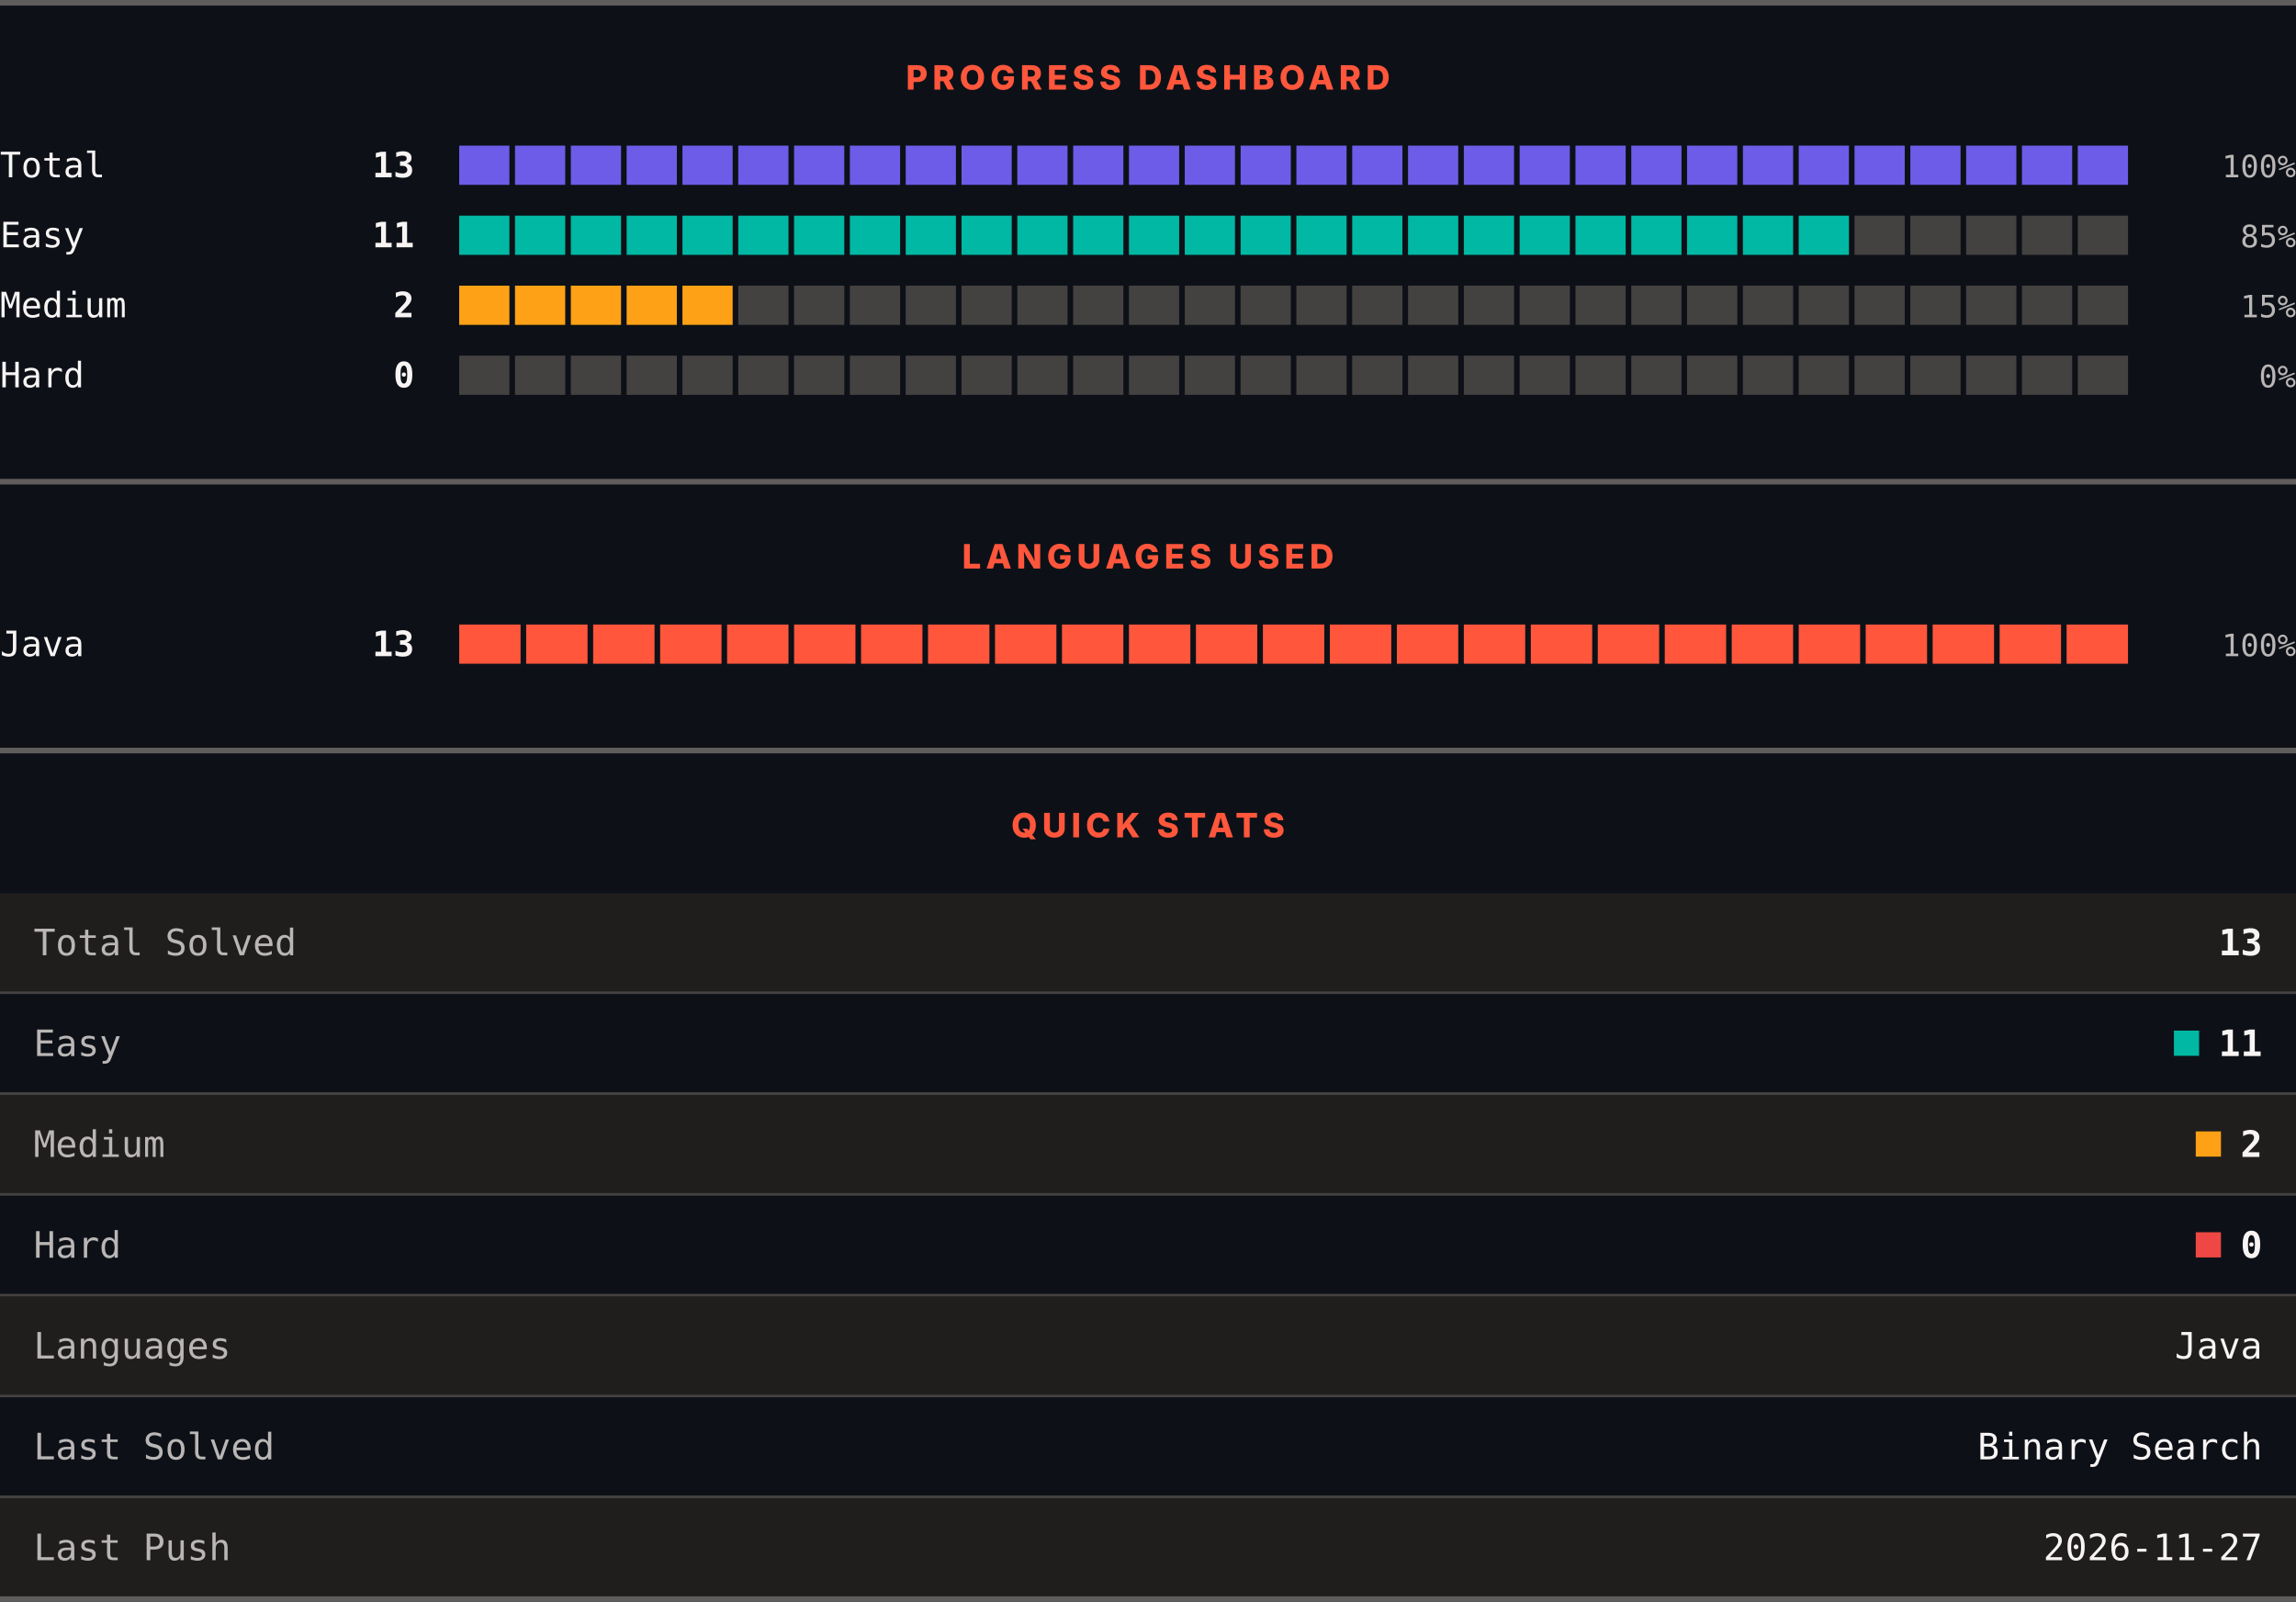
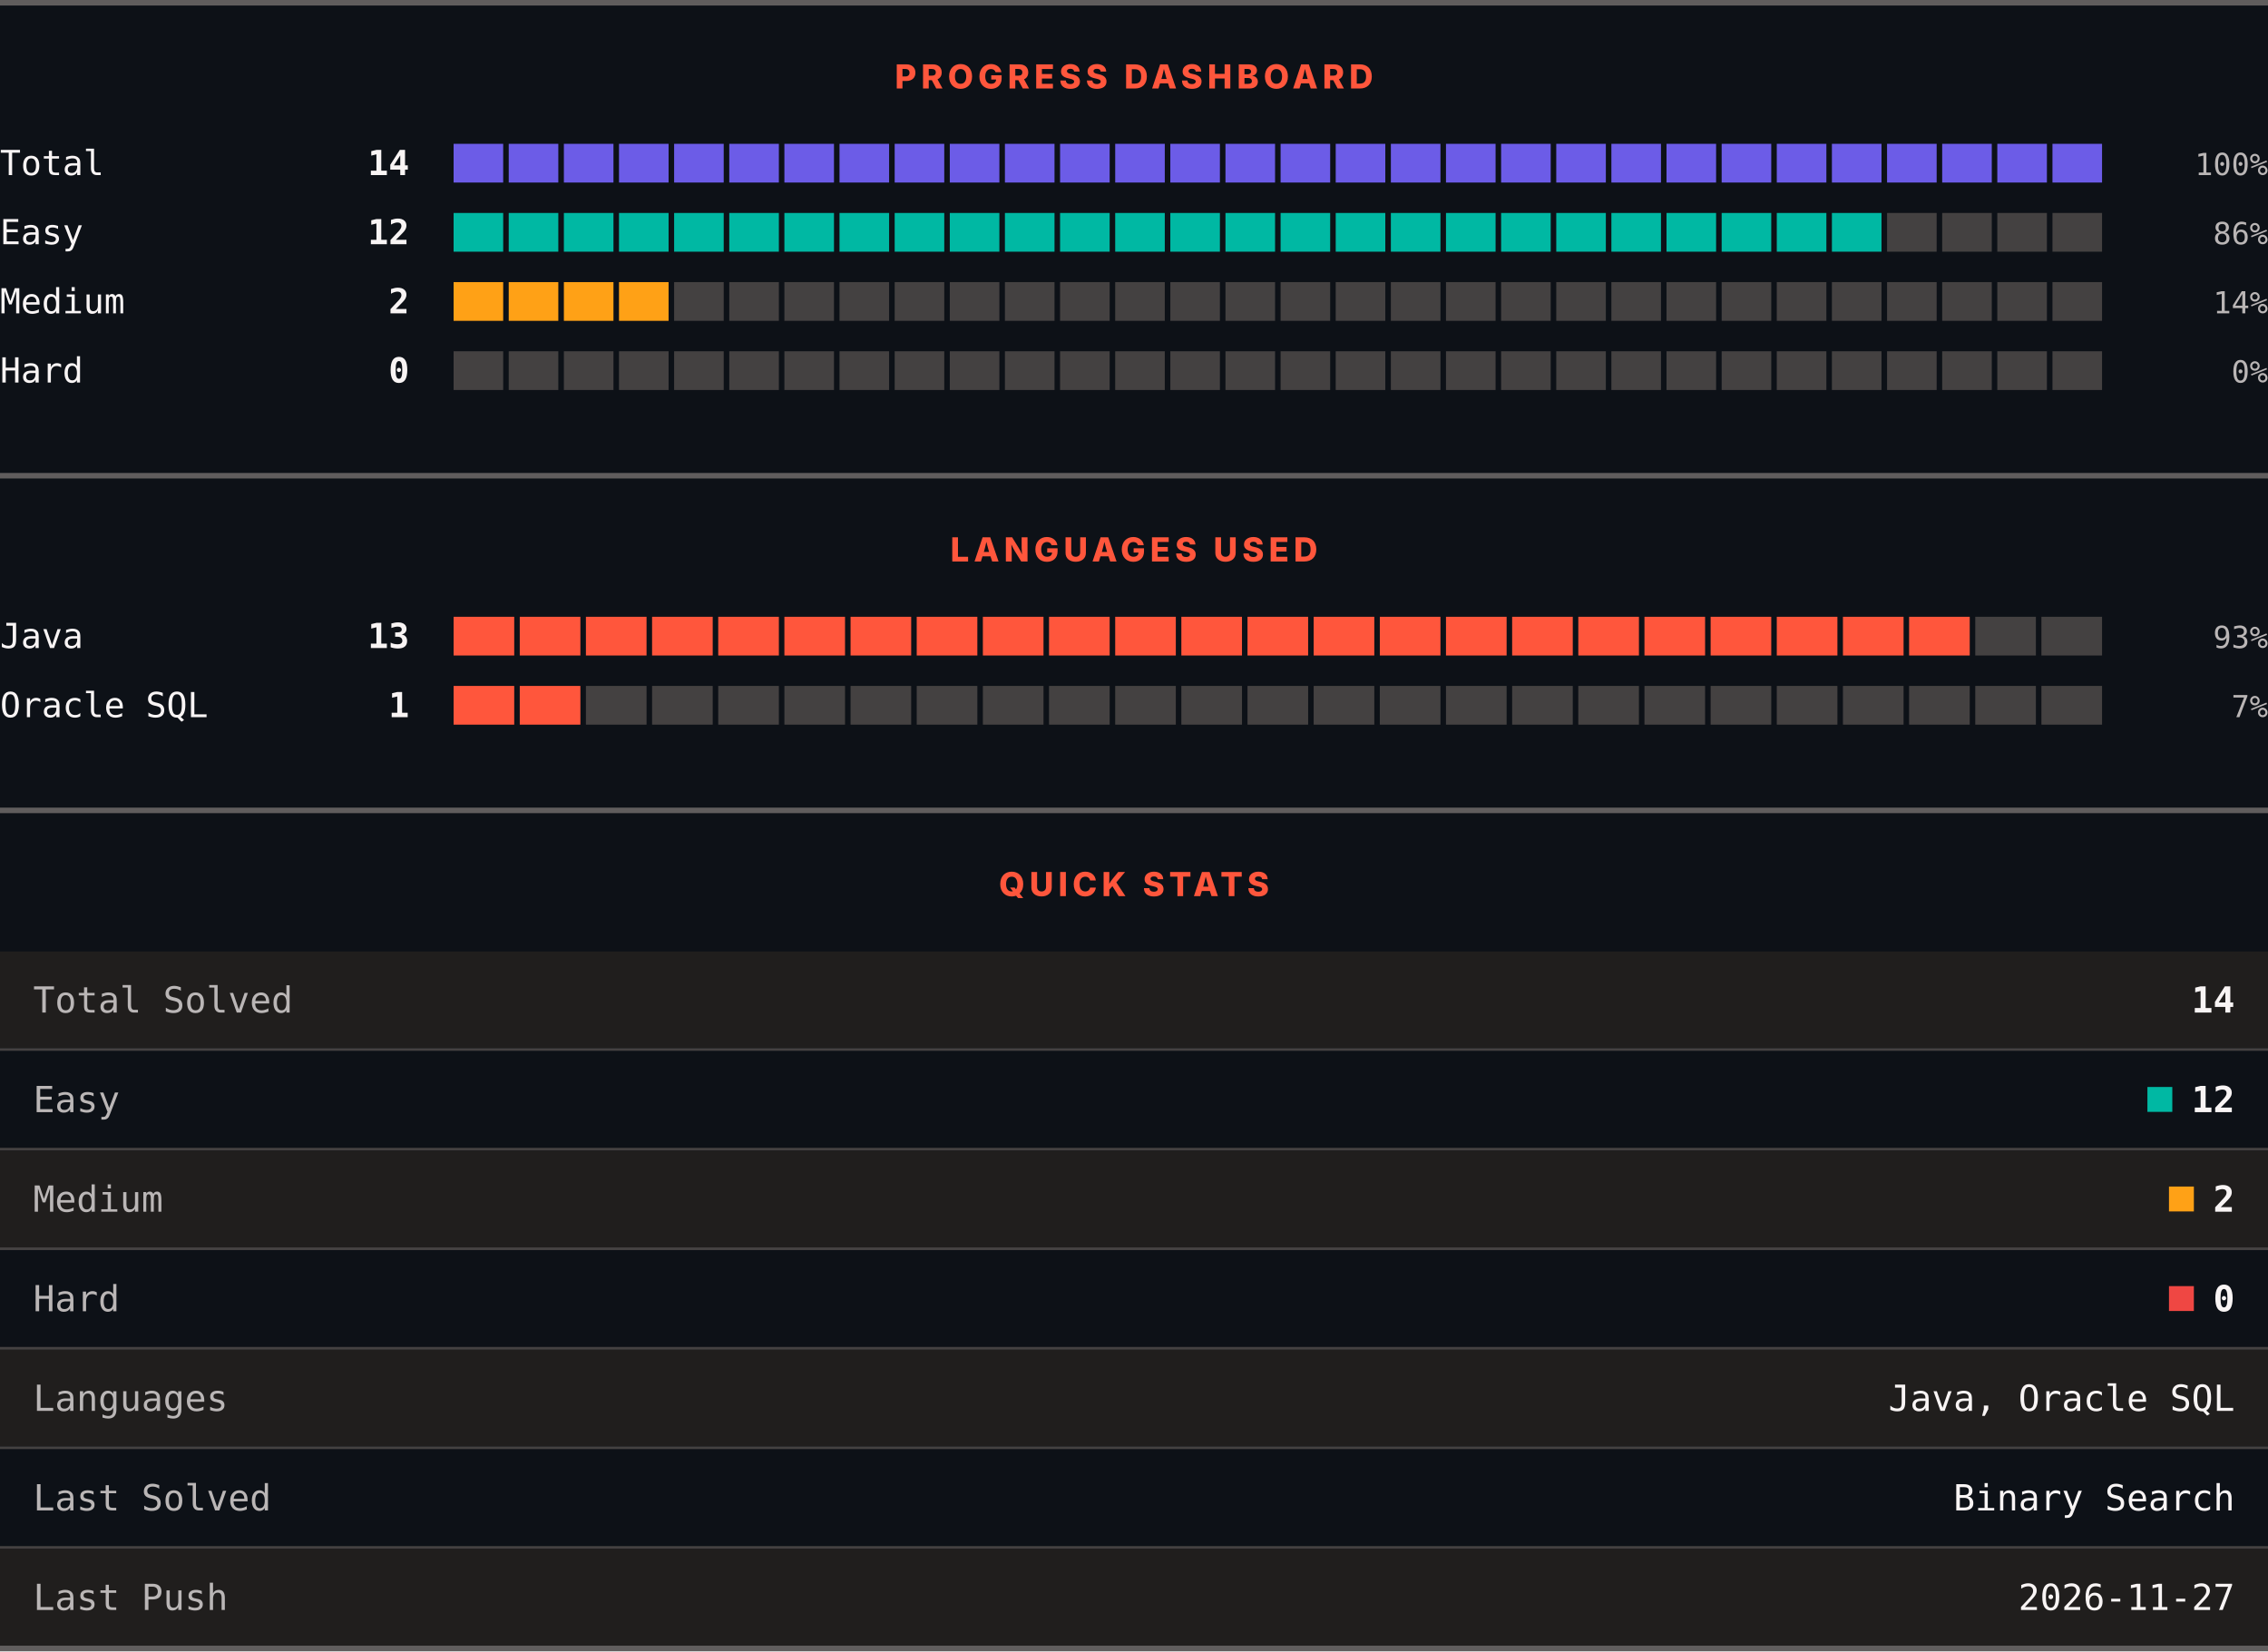
- <svg xmlns="http://www.w3.org/2000/svg" width="820" height="572" viewBox="0 0 820 572" role="img" aria-label="LeetCode progress, languages and quick stats">
-   <rect width="820" height="572" fill="#0d1117" />
+ <svg xmlns="http://www.w3.org/2000/svg" width="820" height="597" viewBox="0 0 820 597" role="img" aria-label="LeetCode progress, languages and quick stats">
+   <rect width="820" height="597" fill="#0d1117" />
  <rect x="0" y="0" width="820" height="2" fill="#605d5d" />
  <text x="410" y="32" text-anchor="middle" font-family="Archivo, system-ui, -apple-system, Segoe UI, sans-serif" font-size="12" font-weight="800" letter-spacing="1.68" fill="#ff563c">PROGRESS DASHBOARD</text>
  <text x="0" y="63.3" font-family="ui-monospace, SFMono-Regular, Menlo, Consolas, monospace" font-size="12.5" fill="#f8f4f4">Total</text>
-   <text x="148" y="63.3" text-anchor="end" font-family="ui-monospace, SFMono-Regular, Menlo, Consolas, monospace" font-size="12.5" font-weight="700" fill="#f8f4f4">13</text>
+   <text x="148" y="63.3" text-anchor="end" font-family="ui-monospace, SFMono-Regular, Menlo, Consolas, monospace" font-size="12.5" font-weight="700" fill="#f8f4f4">14</text>
  <rect x="164.00" y="52" width="17.93" height="14" fill="#6c5ce7" />
  <rect x="183.93" y="52" width="17.93" height="14" fill="#6c5ce7" />
  <rect x="203.87" y="52" width="17.93" height="14" fill="#6c5ce7" />
  <rect x="223.80" y="52" width="17.93" height="14" fill="#6c5ce7" />
  <rect x="243.73" y="52" width="17.93" height="14" fill="#6c5ce7" />
  <rect x="263.67" y="52" width="17.93" height="14" fill="#6c5ce7" />
  <rect x="283.60" y="52" width="17.93" height="14" fill="#6c5ce7" />
  <rect x="303.53" y="52" width="17.93" height="14" fill="#6c5ce7" />
  <rect x="323.47" y="52" width="17.93" height="14" fill="#6c5ce7" />
  <rect x="343.40" y="52" width="17.93" height="14" fill="#6c5ce7" />
  <rect x="363.33" y="52" width="17.93" height="14" fill="#6c5ce7" />
  <rect x="383.27" y="52" width="17.93" height="14" fill="#6c5ce7" />
  <rect x="403.20" y="52" width="17.93" height="14" fill="#6c5ce7" />
  <rect x="423.13" y="52" width="17.93" height="14" fill="#6c5ce7" />
  <rect x="443.07" y="52" width="17.93" height="14" fill="#6c5ce7" />
  <rect x="463.00" y="52" width="17.93" height="14" fill="#6c5ce7" />
  <rect x="482.93" y="52" width="17.93" height="14" fill="#6c5ce7" />
  <rect x="502.87" y="52" width="17.93" height="14" fill="#6c5ce7" />
  <rect x="522.80" y="52" width="17.93" height="14" fill="#6c5ce7" />
  <rect x="542.73" y="52" width="17.93" height="14" fill="#6c5ce7" />
  <rect x="562.67" y="52" width="17.93" height="14" fill="#6c5ce7" />
  <rect x="582.60" y="52" width="17.93" height="14" fill="#6c5ce7" />
  <rect x="602.53" y="52" width="17.93" height="14" fill="#6c5ce7" />
  <rect x="622.47" y="52" width="17.93" height="14" fill="#6c5ce7" />
  <rect x="642.40" y="52" width="17.93" height="14" fill="#6c5ce7" />
  <rect x="662.33" y="52" width="17.93" height="14" fill="#6c5ce7" />
  <rect x="682.27" y="52" width="17.93" height="14" fill="#6c5ce7" />
  <rect x="702.20" y="52" width="17.93" height="14" fill="#6c5ce7" />
  <rect x="722.13" y="52" width="17.93" height="14" fill="#6c5ce7" />
  <rect x="742.07" y="52" width="17.93" height="14" fill="#6c5ce7" />
  <text x="820" y="63.3" text-anchor="end" font-family="ui-monospace, SFMono-Regular, Menlo, Consolas, monospace" font-size="11" fill="#bab6b6">100%</text>
  <text x="0" y="88.3" font-family="ui-monospace, SFMono-Regular, Menlo, Consolas, monospace" font-size="12.5" fill="#f8f4f4">Easy</text>
-   <text x="148" y="88.3" text-anchor="end" font-family="ui-monospace, SFMono-Regular, Menlo, Consolas, monospace" font-size="12.5" font-weight="700" fill="#f8f4f4">11</text>
+   <text x="148" y="88.3" text-anchor="end" font-family="ui-monospace, SFMono-Regular, Menlo, Consolas, monospace" font-size="12.5" font-weight="700" fill="#f8f4f4">12</text>
  <rect x="164.00" y="77" width="17.93" height="14" fill="#00b8a3" />
  <rect x="183.93" y="77" width="17.93" height="14" fill="#00b8a3" />
  <rect x="203.87" y="77" width="17.93" height="14" fill="#00b8a3" />
  <rect x="223.80" y="77" width="17.93" height="14" fill="#00b8a3" />
  <rect x="243.73" y="77" width="17.93" height="14" fill="#00b8a3" />
  <rect x="263.67" y="77" width="17.93" height="14" fill="#00b8a3" />
  <rect x="283.60" y="77" width="17.93" height="14" fill="#00b8a3" />
  <rect x="303.53" y="77" width="17.93" height="14" fill="#00b8a3" />
  <rect x="323.47" y="77" width="17.93" height="14" fill="#00b8a3" />
  <rect x="343.40" y="77" width="17.93" height="14" fill="#00b8a3" />
  <rect x="363.33" y="77" width="17.93" height="14" fill="#00b8a3" />
  <rect x="383.27" y="77" width="17.93" height="14" fill="#00b8a3" />
  <rect x="403.20" y="77" width="17.93" height="14" fill="#00b8a3" />
  <rect x="423.13" y="77" width="17.93" height="14" fill="#00b8a3" />
  <rect x="443.07" y="77" width="17.93" height="14" fill="#00b8a3" />
  <rect x="463.00" y="77" width="17.93" height="14" fill="#00b8a3" />
  <rect x="482.93" y="77" width="17.93" height="14" fill="#00b8a3" />
  <rect x="502.87" y="77" width="17.93" height="14" fill="#00b8a3" />
  <rect x="522.80" y="77" width="17.93" height="14" fill="#00b8a3" />
  <rect x="542.73" y="77" width="17.93" height="14" fill="#00b8a3" />
  <rect x="562.67" y="77" width="17.93" height="14" fill="#00b8a3" />
  <rect x="582.60" y="77" width="17.93" height="14" fill="#00b8a3" />
  <rect x="602.53" y="77" width="17.93" height="14" fill="#00b8a3" />
  <rect x="622.47" y="77" width="17.93" height="14" fill="#00b8a3" />
  <rect x="642.40" y="77" width="17.93" height="14" fill="#00b8a3" />
-   <rect x="662.33" y="77" width="17.93" height="14" fill="#444141" />
+   <rect x="662.33" y="77" width="17.93" height="14" fill="#00b8a3" />
  <rect x="682.27" y="77" width="17.93" height="14" fill="#444141" />
  <rect x="702.20" y="77" width="17.93" height="14" fill="#444141" />
  <rect x="722.13" y="77" width="17.93" height="14" fill="#444141" />
  <rect x="742.07" y="77" width="17.93" height="14" fill="#444141" />
-   <text x="820" y="88.3" text-anchor="end" font-family="ui-monospace, SFMono-Regular, Menlo, Consolas, monospace" font-size="11" fill="#bab6b6">85%</text>
+   <text x="820" y="88.3" text-anchor="end" font-family="ui-monospace, SFMono-Regular, Menlo, Consolas, monospace" font-size="11" fill="#bab6b6">86%</text>
  <text x="0" y="113.3" font-family="ui-monospace, SFMono-Regular, Menlo, Consolas, monospace" font-size="12.5" fill="#f8f4f4">Medium</text>
  <text x="148" y="113.3" text-anchor="end" font-family="ui-monospace, SFMono-Regular, Menlo, Consolas, monospace" font-size="12.5" font-weight="700" fill="#f8f4f4">2</text>
  <rect x="164.00" y="102" width="17.93" height="14" fill="#ffa116" />
  <rect x="183.93" y="102" width="17.93" height="14" fill="#ffa116" />
  <rect x="203.87" y="102" width="17.93" height="14" fill="#ffa116" />
  <rect x="223.80" y="102" width="17.93" height="14" fill="#ffa116" />
-   <rect x="243.73" y="102" width="17.93" height="14" fill="#ffa116" />
+   <rect x="243.73" y="102" width="17.93" height="14" fill="#444141" />
  <rect x="263.67" y="102" width="17.93" height="14" fill="#444141" />
  <rect x="283.60" y="102" width="17.93" height="14" fill="#444141" />
  <rect x="303.53" y="102" width="17.93" height="14" fill="#444141" />
  <rect x="323.47" y="102" width="17.93" height="14" fill="#444141" />
  <rect x="343.40" y="102" width="17.93" height="14" fill="#444141" />
  <rect x="363.33" y="102" width="17.93" height="14" fill="#444141" />
  <rect x="383.27" y="102" width="17.93" height="14" fill="#444141" />
  <rect x="403.20" y="102" width="17.93" height="14" fill="#444141" />
  <rect x="423.13" y="102" width="17.93" height="14" fill="#444141" />
  <rect x="443.07" y="102" width="17.93" height="14" fill="#444141" />
  <rect x="463.00" y="102" width="17.93" height="14" fill="#444141" />
  <rect x="482.93" y="102" width="17.93" height="14" fill="#444141" />
  <rect x="502.87" y="102" width="17.93" height="14" fill="#444141" />
  <rect x="522.80" y="102" width="17.93" height="14" fill="#444141" />
  <rect x="542.73" y="102" width="17.93" height="14" fill="#444141" />
  <rect x="562.67" y="102" width="17.93" height="14" fill="#444141" />
  <rect x="582.60" y="102" width="17.93" height="14" fill="#444141" />
  <rect x="602.53" y="102" width="17.93" height="14" fill="#444141" />
  <rect x="622.47" y="102" width="17.93" height="14" fill="#444141" />
  <rect x="642.40" y="102" width="17.93" height="14" fill="#444141" />
  <rect x="662.33" y="102" width="17.93" height="14" fill="#444141" />
  <rect x="682.27" y="102" width="17.93" height="14" fill="#444141" />
  <rect x="702.20" y="102" width="17.93" height="14" fill="#444141" />
  <rect x="722.13" y="102" width="17.93" height="14" fill="#444141" />
  <rect x="742.07" y="102" width="17.93" height="14" fill="#444141" />
-   <text x="820" y="113.3" text-anchor="end" font-family="ui-monospace, SFMono-Regular, Menlo, Consolas, monospace" font-size="11" fill="#bab6b6">15%</text>
+   <text x="820" y="113.3" text-anchor="end" font-family="ui-monospace, SFMono-Regular, Menlo, Consolas, monospace" font-size="11" fill="#bab6b6">14%</text>
  <text x="0" y="138.3" font-family="ui-monospace, SFMono-Regular, Menlo, Consolas, monospace" font-size="12.5" fill="#f8f4f4">Hard</text>
  <text x="148" y="138.3" text-anchor="end" font-family="ui-monospace, SFMono-Regular, Menlo, Consolas, monospace" font-size="12.5" font-weight="700" fill="#f8f4f4">0</text>
  <rect x="164.00" y="127" width="17.93" height="14" fill="#444141" />
  <rect x="183.93" y="127" width="17.93" height="14" fill="#444141" />
  <rect x="203.87" y="127" width="17.93" height="14" fill="#444141" />
  <rect x="223.80" y="127" width="17.93" height="14" fill="#444141" />
  <rect x="243.73" y="127" width="17.93" height="14" fill="#444141" />
  <rect x="263.67" y="127" width="17.93" height="14" fill="#444141" />
  <rect x="283.60" y="127" width="17.93" height="14" fill="#444141" />
  <rect x="303.53" y="127" width="17.93" height="14" fill="#444141" />
  <rect x="323.47" y="127" width="17.93" height="14" fill="#444141" />
  <rect x="343.40" y="127" width="17.93" height="14" fill="#444141" />
  <rect x="363.33" y="127" width="17.93" height="14" fill="#444141" />
  <rect x="383.27" y="127" width="17.93" height="14" fill="#444141" />
  <rect x="403.20" y="127" width="17.93" height="14" fill="#444141" />
  <rect x="423.13" y="127" width="17.93" height="14" fill="#444141" />
  <rect x="443.07" y="127" width="17.93" height="14" fill="#444141" />
  <rect x="463.00" y="127" width="17.93" height="14" fill="#444141" />
  <rect x="482.93" y="127" width="17.93" height="14" fill="#444141" />
  <rect x="502.87" y="127" width="17.93" height="14" fill="#444141" />
  <rect x="522.80" y="127" width="17.93" height="14" fill="#444141" />
  <rect x="542.73" y="127" width="17.93" height="14" fill="#444141" />
  <rect x="562.67" y="127" width="17.93" height="14" fill="#444141" />
  <rect x="582.60" y="127" width="17.93" height="14" fill="#444141" />
  <rect x="602.53" y="127" width="17.93" height="14" fill="#444141" />
  <rect x="622.47" y="127" width="17.93" height="14" fill="#444141" />
  <rect x="642.40" y="127" width="17.93" height="14" fill="#444141" />
  <rect x="662.33" y="127" width="17.93" height="14" fill="#444141" />
  <rect x="682.27" y="127" width="17.93" height="14" fill="#444141" />
  <rect x="702.20" y="127" width="17.93" height="14" fill="#444141" />
  <rect x="722.13" y="127" width="17.93" height="14" fill="#444141" />
  <rect x="742.07" y="127" width="17.93" height="14" fill="#444141" />
  <text x="820" y="138.3" text-anchor="end" font-family="ui-monospace, SFMono-Regular, Menlo, Consolas, monospace" font-size="11" fill="#bab6b6">0%</text>
  <rect x="0" y="171" width="820" height="2" fill="#605d5d" />
  <text x="410" y="203" text-anchor="middle" font-family="Archivo, system-ui, -apple-system, Segoe UI, sans-serif" font-size="12" font-weight="800" letter-spacing="1.68" fill="#ff563c">LANGUAGES USED</text>
  <text x="0" y="234.3" font-family="ui-monospace, SFMono-Regular, Menlo, Consolas, monospace" font-size="12.5" fill="#f8f4f4">Java</text>
  <text x="148" y="234.3" text-anchor="end" font-family="ui-monospace, SFMono-Regular, Menlo, Consolas, monospace" font-size="12.5" font-weight="700" fill="#f8f4f4">13</text>
  <rect x="164.00" y="223" width="21.92" height="14" fill="#ff563c" />
  <rect x="187.92" y="223" width="21.92" height="14" fill="#ff563c" />
  <rect x="211.84" y="223" width="21.92" height="14" fill="#ff563c" />
  <rect x="235.76" y="223" width="21.92" height="14" fill="#ff563c" />
  <rect x="259.68" y="223" width="21.92" height="14" fill="#ff563c" />
  <rect x="283.60" y="223" width="21.92" height="14" fill="#ff563c" />
  <rect x="307.52" y="223" width="21.92" height="14" fill="#ff563c" />
  <rect x="331.44" y="223" width="21.92" height="14" fill="#ff563c" />
  <rect x="355.36" y="223" width="21.92" height="14" fill="#ff563c" />
  <rect x="379.28" y="223" width="21.92" height="14" fill="#ff563c" />
  <rect x="403.20" y="223" width="21.92" height="14" fill="#ff563c" />
  <rect x="427.12" y="223" width="21.92" height="14" fill="#ff563c" />
  <rect x="451.04" y="223" width="21.92" height="14" fill="#ff563c" />
  <rect x="474.96" y="223" width="21.92" height="14" fill="#ff563c" />
  <rect x="498.88" y="223" width="21.92" height="14" fill="#ff563c" />
  <rect x="522.80" y="223" width="21.92" height="14" fill="#ff563c" />
  <rect x="546.72" y="223" width="21.92" height="14" fill="#ff563c" />
  <rect x="570.64" y="223" width="21.92" height="14" fill="#ff563c" />
  <rect x="594.56" y="223" width="21.92" height="14" fill="#ff563c" />
  <rect x="618.48" y="223" width="21.92" height="14" fill="#ff563c" />
  <rect x="642.40" y="223" width="21.92" height="14" fill="#ff563c" />
  <rect x="666.32" y="223" width="21.92" height="14" fill="#ff563c" />
  <rect x="690.24" y="223" width="21.92" height="14" fill="#ff563c" />
-   <rect x="714.16" y="223" width="21.92" height="14" fill="#ff563c" />
-   <rect x="738.08" y="223" width="21.92" height="14" fill="#ff563c" />
-   <text x="820" y="234.3" text-anchor="end" font-family="ui-monospace, SFMono-Regular, Menlo, Consolas, monospace" font-size="11" fill="#bab6b6">100%</text>
-   <rect x="0" y="267" width="820" height="2" fill="#605d5d" />
-   <text x="410" y="299" text-anchor="middle" font-family="Archivo, system-ui, -apple-system, Segoe UI, sans-serif" font-size="12" font-weight="800" letter-spacing="1.68" fill="#ff563c">QUICK STATS</text>
-   <rect x="0" y="319" width="820" height="35" fill="#201e1d" />
-   <text x="12" y="341.1" font-family="ui-monospace, SFMono-Regular, Menlo, Consolas, monospace" font-size="13" fill="#bab6b6">Total Solved</text>
-   <text x="808" y="341.1" text-anchor="end" font-family="ui-monospace, SFMono-Regular, Menlo, Consolas, monospace" font-size="13" font-weight="700" fill="#f8f4f4">13</text>
-   <rect x="0" y="354" width="820" height="1" fill="#444141" />
-   <rect x="0" y="355" width="820" height="35" fill="#0d1117" />
-   <text x="12" y="377.1" font-family="ui-monospace, SFMono-Regular, Menlo, Consolas, monospace" font-size="13" fill="#bab6b6">Easy</text>
-   <rect x="776.4" y="368" width="9" height="9" fill="#00b8a3" />
-   <text x="808" y="377.1" text-anchor="end" font-family="ui-monospace, SFMono-Regular, Menlo, Consolas, monospace" font-size="13" font-weight="700" fill="#f8f4f4">11</text>
-   <rect x="0" y="390" width="820" height="1" fill="#444141" />
-   <rect x="0" y="391" width="820" height="35" fill="#201e1d" />
-   <text x="12" y="413.1" font-family="ui-monospace, SFMono-Regular, Menlo, Consolas, monospace" font-size="13" fill="#bab6b6">Medium</text>
-   <rect x="784.2" y="404" width="9" height="9" fill="#ffa116" />
-   <text x="808" y="413.1" text-anchor="end" font-family="ui-monospace, SFMono-Regular, Menlo, Consolas, monospace" font-size="13" font-weight="700" fill="#f8f4f4">2</text>
-   <rect x="0" y="426" width="820" height="1" fill="#444141" />
-   <rect x="0" y="427" width="820" height="35" fill="#0d1117" />
-   <text x="12" y="449.1" font-family="ui-monospace, SFMono-Regular, Menlo, Consolas, monospace" font-size="13" fill="#bab6b6">Hard</text>
-   <rect x="784.2" y="440" width="9" height="9" fill="#ef4743" />
-   <text x="808" y="449.1" text-anchor="end" font-family="ui-monospace, SFMono-Regular, Menlo, Consolas, monospace" font-size="13" font-weight="700" fill="#f8f4f4">0</text>
-   <rect x="0" y="462" width="820" height="1" fill="#444141" />
-   <rect x="0" y="463" width="820" height="35" fill="#201e1d" />
-   <text x="12" y="485.1" font-family="ui-monospace, SFMono-Regular, Menlo, Consolas, monospace" font-size="13" fill="#bab6b6">Languages</text>
-   <text x="808" y="485.1" text-anchor="end" font-family="ui-monospace, SFMono-Regular, Menlo, Consolas, monospace" font-size="13" fill="#f8f4f4">Java</text>
-   <rect x="0" y="498" width="820" height="1" fill="#444141" />
-   <rect x="0" y="499" width="820" height="35" fill="#0d1117" />
-   <text x="12" y="521.1" font-family="ui-monospace, SFMono-Regular, Menlo, Consolas, monospace" font-size="13" fill="#bab6b6">Last Solved</text>
-   <text x="808" y="521.1" text-anchor="end" font-family="ui-monospace, SFMono-Regular, Menlo, Consolas, monospace" font-size="13" fill="#f8f4f4">Binary Search</text>
-   <rect x="0" y="534" width="820" height="1" fill="#444141" />
-   <rect x="0" y="535" width="820" height="35" fill="#201e1d" />
-   <text x="12" y="557.1" font-family="ui-monospace, SFMono-Regular, Menlo, Consolas, monospace" font-size="13" fill="#bab6b6">Last Push</text>
-   <text x="808" y="557.1" text-anchor="end" font-family="ui-monospace, SFMono-Regular, Menlo, Consolas, monospace" font-size="13" fill="#f8f4f4">2026-11-27</text>
-   <rect x="0" y="570" width="820" height="2" fill="#605d5d" />
+   <rect x="714.16" y="223" width="21.92" height="14" fill="#444141" />
+   <rect x="738.08" y="223" width="21.92" height="14" fill="#444141" />
+   <text x="820" y="234.3" text-anchor="end" font-family="ui-monospace, SFMono-Regular, Menlo, Consolas, monospace" font-size="11" fill="#bab6b6">93%</text>
+   <text x="0" y="259.3" font-family="ui-monospace, SFMono-Regular, Menlo, Consolas, monospace" font-size="12.5" fill="#f8f4f4">Oracle SQL</text>
+   <text x="148" y="259.3" text-anchor="end" font-family="ui-monospace, SFMono-Regular, Menlo, Consolas, monospace" font-size="12.5" font-weight="700" fill="#f8f4f4">1</text>
+   <rect x="164.00" y="248" width="21.92" height="14" fill="#ff563c" />
+   <rect x="187.92" y="248" width="21.92" height="14" fill="#ff563c" />
+   <rect x="211.84" y="248" width="21.92" height="14" fill="#444141" />
+   <rect x="235.76" y="248" width="21.92" height="14" fill="#444141" />
+   <rect x="259.68" y="248" width="21.92" height="14" fill="#444141" />
+   <rect x="283.60" y="248" width="21.92" height="14" fill="#444141" />
+   <rect x="307.52" y="248" width="21.92" height="14" fill="#444141" />
+   <rect x="331.44" y="248" width="21.92" height="14" fill="#444141" />
+   <rect x="355.36" y="248" width="21.92" height="14" fill="#444141" />
+   <rect x="379.28" y="248" width="21.92" height="14" fill="#444141" />
+   <rect x="403.20" y="248" width="21.92" height="14" fill="#444141" />
+   <rect x="427.12" y="248" width="21.92" height="14" fill="#444141" />
+   <rect x="451.04" y="248" width="21.92" height="14" fill="#444141" />
+   <rect x="474.96" y="248" width="21.92" height="14" fill="#444141" />
+   <rect x="498.88" y="248" width="21.92" height="14" fill="#444141" />
+   <rect x="522.80" y="248" width="21.92" height="14" fill="#444141" />
+   <rect x="546.72" y="248" width="21.92" height="14" fill="#444141" />
+   <rect x="570.64" y="248" width="21.92" height="14" fill="#444141" />
+   <rect x="594.56" y="248" width="21.92" height="14" fill="#444141" />
+   <rect x="618.48" y="248" width="21.92" height="14" fill="#444141" />
+   <rect x="642.40" y="248" width="21.92" height="14" fill="#444141" />
+   <rect x="666.32" y="248" width="21.92" height="14" fill="#444141" />
+   <rect x="690.24" y="248" width="21.92" height="14" fill="#444141" />
+   <rect x="714.16" y="248" width="21.92" height="14" fill="#444141" />
+   <rect x="738.08" y="248" width="21.92" height="14" fill="#444141" />
+   <text x="820" y="259.3" text-anchor="end" font-family="ui-monospace, SFMono-Regular, Menlo, Consolas, monospace" font-size="11" fill="#bab6b6">7%</text>
+   <rect x="0" y="292" width="820" height="2" fill="#605d5d" />
+   <text x="410" y="324" text-anchor="middle" font-family="Archivo, system-ui, -apple-system, Segoe UI, sans-serif" font-size="12" font-weight="800" letter-spacing="1.68" fill="#ff563c">QUICK STATS</text>
+   <rect x="0" y="344" width="820" height="35" fill="#201e1d" />
+   <text x="12" y="366.1" font-family="ui-monospace, SFMono-Regular, Menlo, Consolas, monospace" font-size="13" fill="#bab6b6">Total Solved</text>
+   <text x="808" y="366.1" text-anchor="end" font-family="ui-monospace, SFMono-Regular, Menlo, Consolas, monospace" font-size="13" font-weight="700" fill="#f8f4f4">14</text>
+   <rect x="0" y="379" width="820" height="1" fill="#444141" />
+   <rect x="0" y="380" width="820" height="35" fill="#0d1117" />
+   <text x="12" y="402.1" font-family="ui-monospace, SFMono-Regular, Menlo, Consolas, monospace" font-size="13" fill="#bab6b6">Easy</text>
+   <rect x="776.4" y="393" width="9" height="9" fill="#00b8a3" />
+   <text x="808" y="402.1" text-anchor="end" font-family="ui-monospace, SFMono-Regular, Menlo, Consolas, monospace" font-size="13" font-weight="700" fill="#f8f4f4">12</text>
+   <rect x="0" y="415" width="820" height="1" fill="#444141" />
+   <rect x="0" y="416" width="820" height="35" fill="#201e1d" />
+   <text x="12" y="438.1" font-family="ui-monospace, SFMono-Regular, Menlo, Consolas, monospace" font-size="13" fill="#bab6b6">Medium</text>
+   <rect x="784.2" y="429" width="9" height="9" fill="#ffa116" />
+   <text x="808" y="438.1" text-anchor="end" font-family="ui-monospace, SFMono-Regular, Menlo, Consolas, monospace" font-size="13" font-weight="700" fill="#f8f4f4">2</text>
+   <rect x="0" y="451" width="820" height="1" fill="#444141" />
+   <rect x="0" y="452" width="820" height="35" fill="#0d1117" />
+   <text x="12" y="474.1" font-family="ui-monospace, SFMono-Regular, Menlo, Consolas, monospace" font-size="13" fill="#bab6b6">Hard</text>
+   <rect x="784.2" y="465" width="9" height="9" fill="#ef4743" />
+   <text x="808" y="474.1" text-anchor="end" font-family="ui-monospace, SFMono-Regular, Menlo, Consolas, monospace" font-size="13" font-weight="700" fill="#f8f4f4">0</text>
+   <rect x="0" y="487" width="820" height="1" fill="#444141" />
+   <rect x="0" y="488" width="820" height="35" fill="#201e1d" />
+   <text x="12" y="510.1" font-family="ui-monospace, SFMono-Regular, Menlo, Consolas, monospace" font-size="13" fill="#bab6b6">Languages</text>
+   <text x="808" y="510.1" text-anchor="end" font-family="ui-monospace, SFMono-Regular, Menlo, Consolas, monospace" font-size="13" fill="#f8f4f4">Java, Oracle SQL</text>
+   <rect x="0" y="523" width="820" height="1" fill="#444141" />
+   <rect x="0" y="524" width="820" height="35" fill="#0d1117" />
+   <text x="12" y="546.1" font-family="ui-monospace, SFMono-Regular, Menlo, Consolas, monospace" font-size="13" fill="#bab6b6">Last Solved</text>
+   <text x="808" y="546.1" text-anchor="end" font-family="ui-monospace, SFMono-Regular, Menlo, Consolas, monospace" font-size="13" fill="#f8f4f4">Binary Search</text>
+   <rect x="0" y="559" width="820" height="1" fill="#444141" />
+   <rect x="0" y="560" width="820" height="35" fill="#201e1d" />
+   <text x="12" y="582.1" font-family="ui-monospace, SFMono-Regular, Menlo, Consolas, monospace" font-size="13" fill="#bab6b6">Last Push</text>
+   <text x="808" y="582.1" text-anchor="end" font-family="ui-monospace, SFMono-Regular, Menlo, Consolas, monospace" font-size="13" fill="#f8f4f4">2026-11-27</text>
+   <rect x="0" y="595" width="820" height="2" fill="#605d5d" />
</svg>
